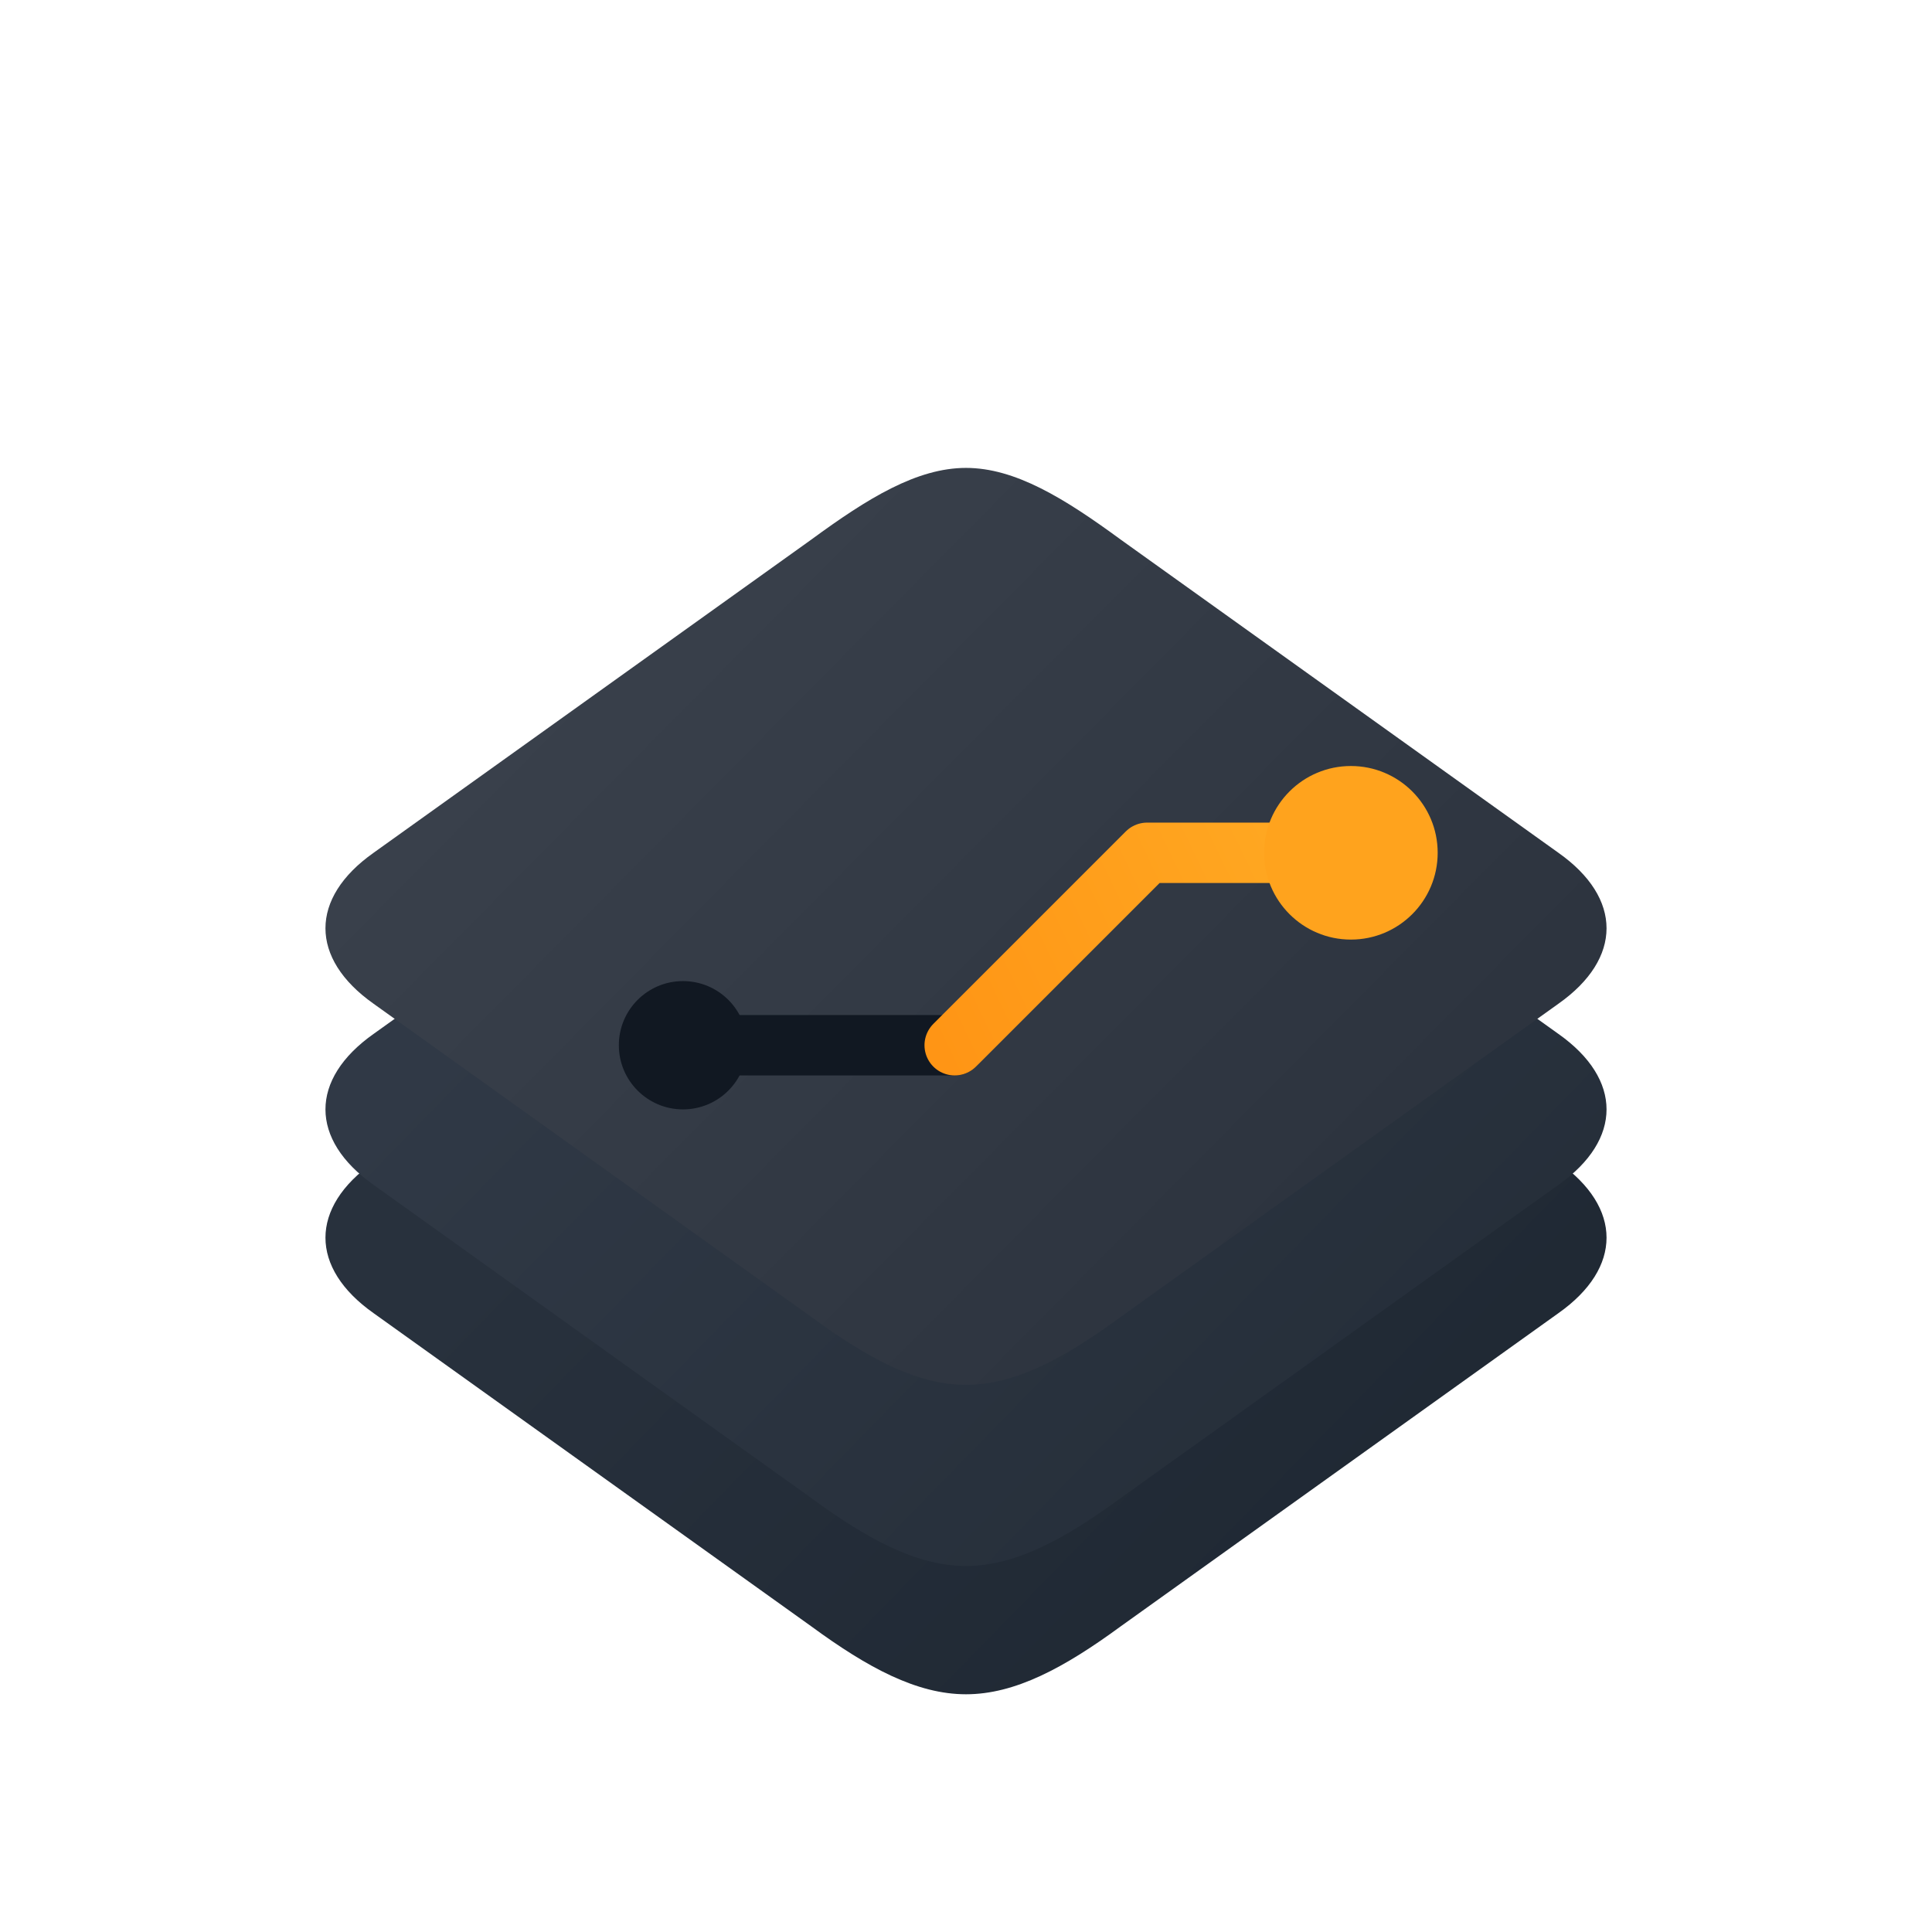
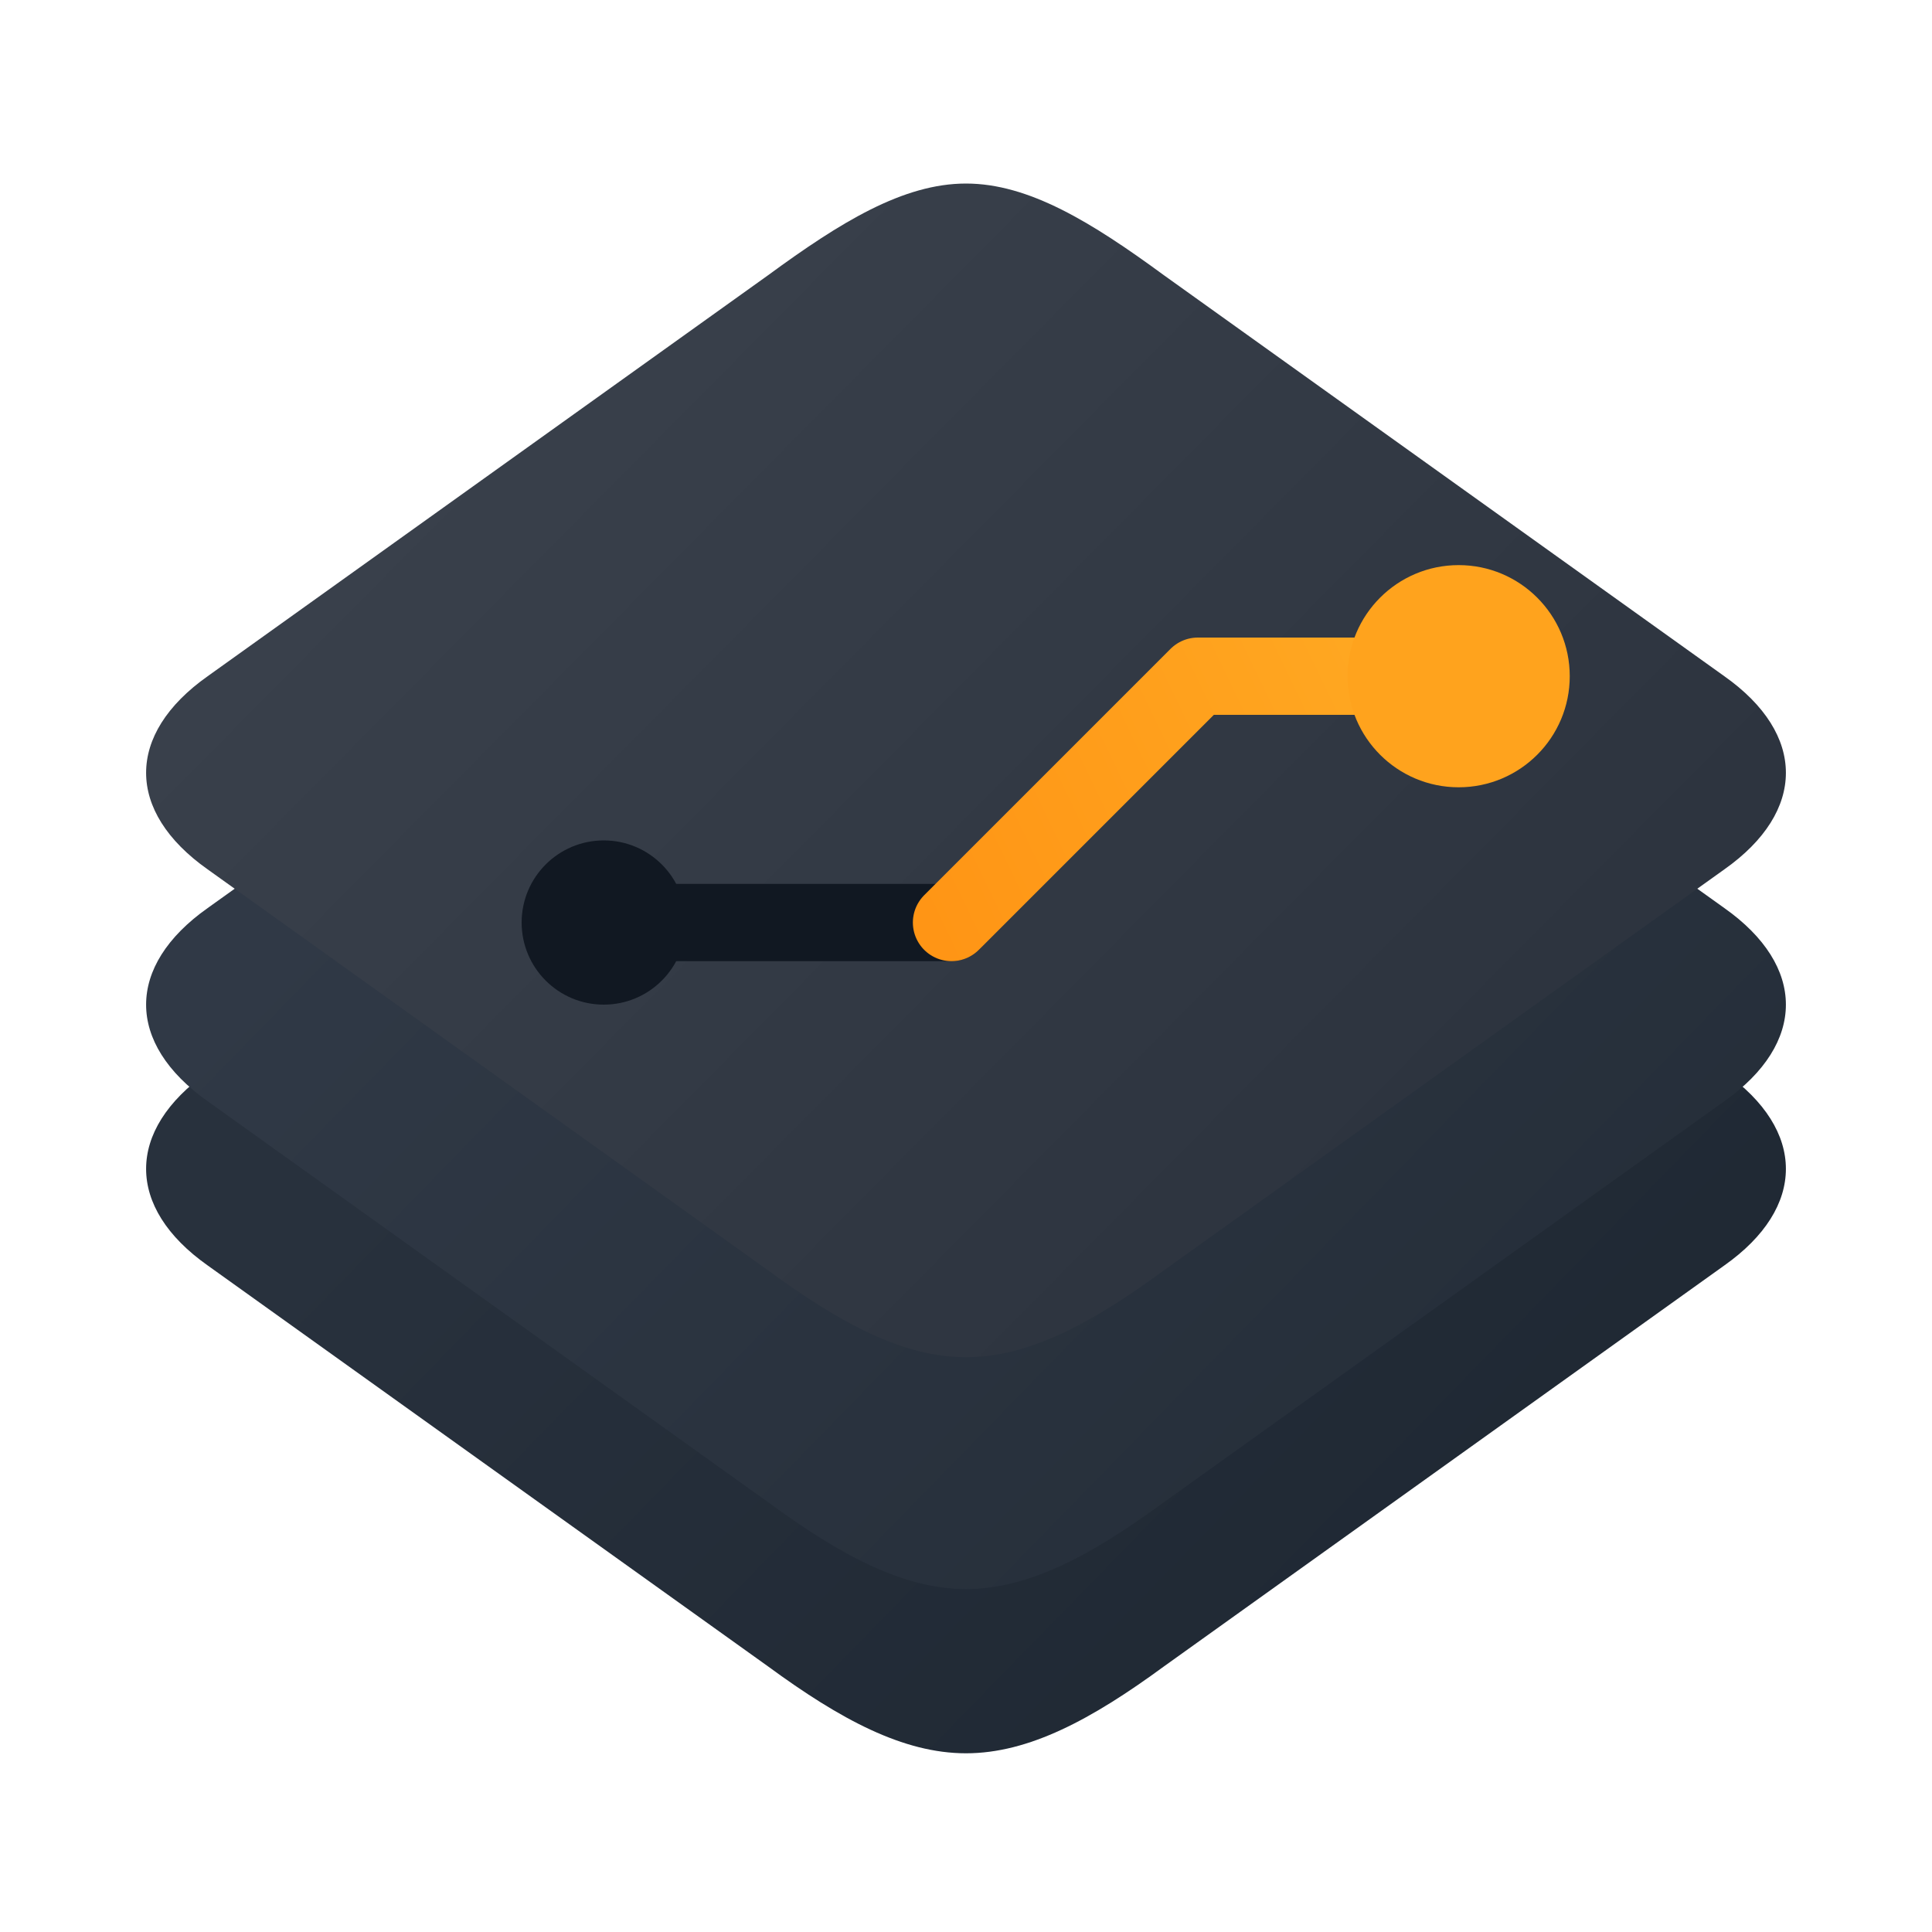
- <svg xmlns="http://www.w3.org/2000/svg" viewBox="0 0 512 512" role="img" aria-labelledby="title desc">
+ <svg xmlns="http://www.w3.org/2000/svg" viewBox="56 86 400 400" role="img" aria-labelledby="title desc">
  <defs>
    <linearGradient id="topLayer" x1="153" y1="145" x2="353" y2="343" gradientUnits="userSpaceOnUse">
      <stop offset="0" stop-color="#3a414c" />
      <stop offset="1" stop-color="#2c333e" />
    </linearGradient>
    <linearGradient id="midLayer" x1="151" y1="192" x2="354" y2="390" gradientUnits="userSpaceOnUse">
      <stop offset="0" stop-color="#303946" />
      <stop offset="1" stop-color="#242d38" />
    </linearGradient>
    <linearGradient id="lowLayer" x1="151" y1="226" x2="354" y2="424" gradientUnits="userSpaceOnUse">
      <stop offset="0" stop-color="#28313d" />
      <stop offset="1" stop-color="#1d2631" />
    </linearGradient>
    <linearGradient id="route" x1="249" y1="279" x2="374" y2="219" gradientUnits="userSpaceOnUse">
      <stop offset="0" stop-color="#ff9515" />
      <stop offset="1" stop-color="#ffad25" />
    </linearGradient>
    <path id="slab" d="M256 124c13 0 26 8 41 19l116 83c17 12 17 28 0 40l-116 83c-15 11-28 18-41 18s-26-7-41-18L99 266c-17-12-17-28 0-40l116-83c15-11 28-19 41-19Z" />
  </defs>
  <g>
    <use href="#slab" transform="translate(0 82)" fill="url(#lowLayer)" />
    <use href="#slab" transform="translate(0 48)" fill="url(#midLayer)" />
    <use href="#slab" fill="url(#topLayer)" />
  </g>
  <g fill="none" stroke-linecap="round" stroke-linejoin="round">
    <path d="M181 277h72" stroke="#111822" stroke-width="16" />
    <path d="M253 277 304 226h54" stroke="url(#route)" stroke-width="16" />
  </g>
  <circle cx="181" cy="277" r="17" fill="#111822" />
  <circle cx="358" cy="226" r="23" fill="#ffa31d" />
</svg>
